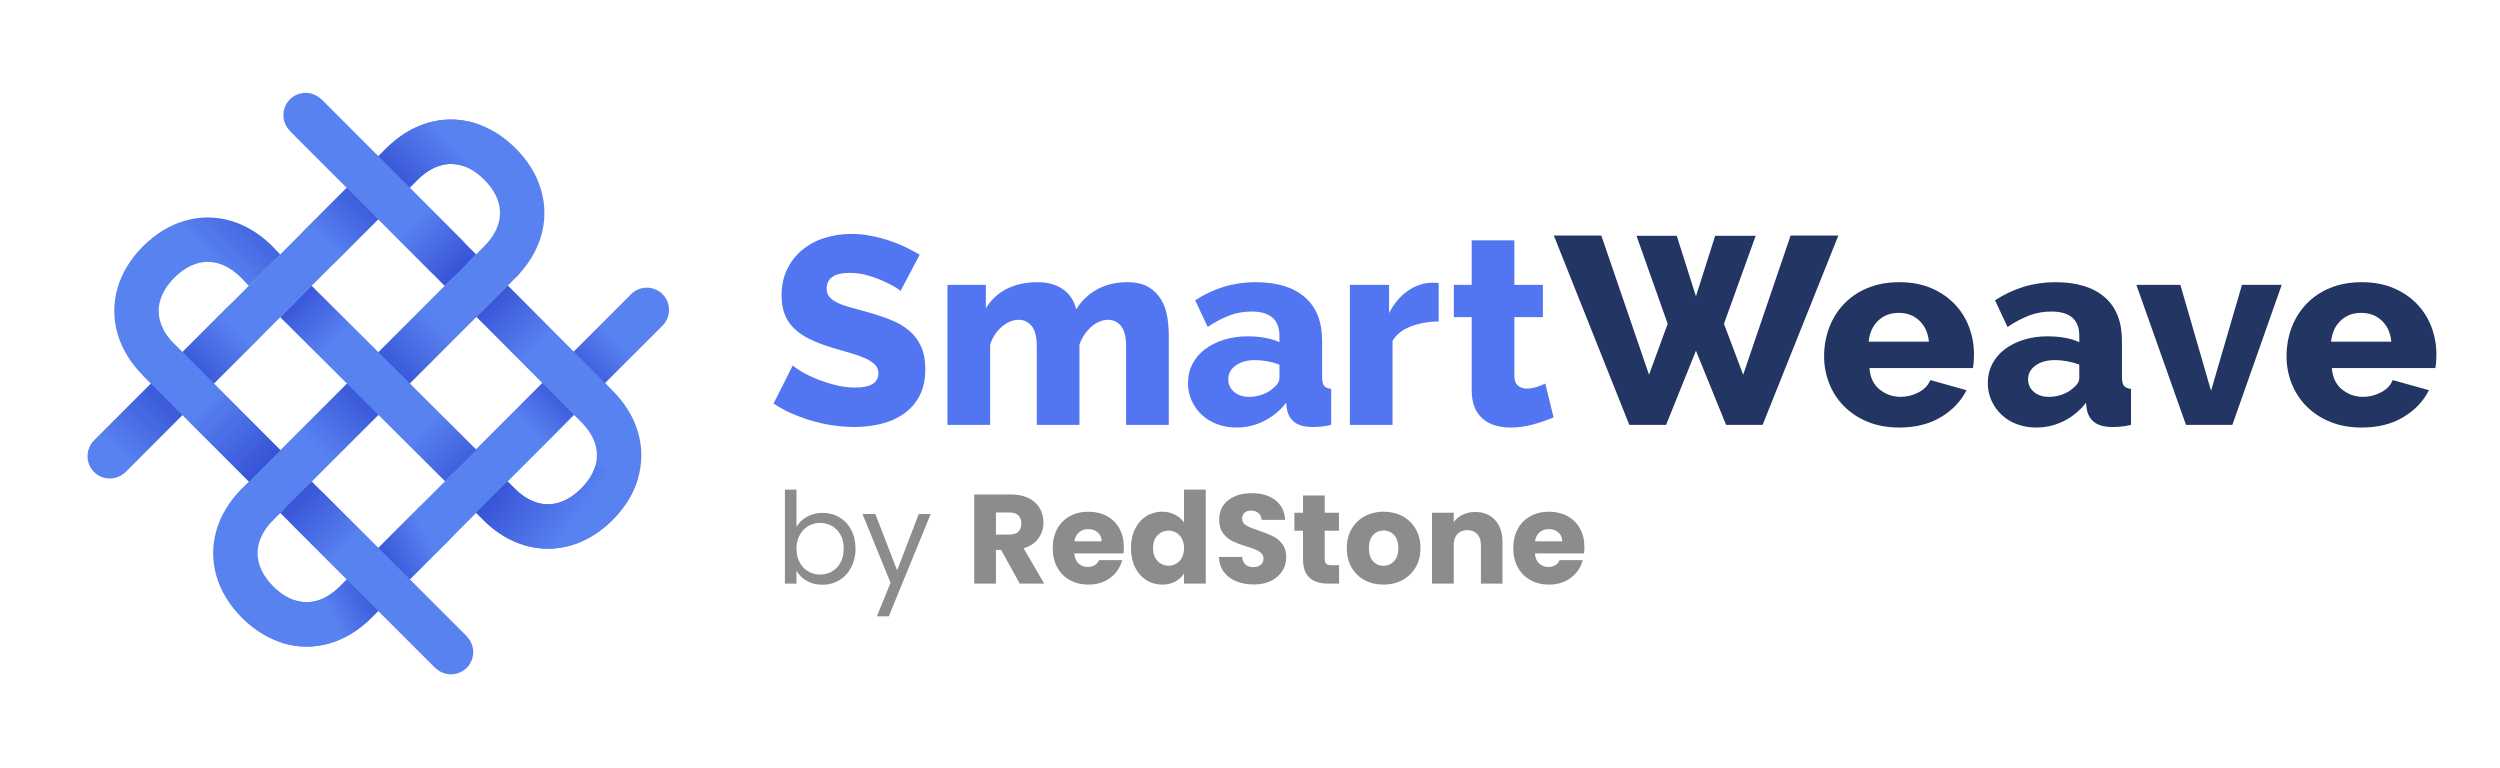
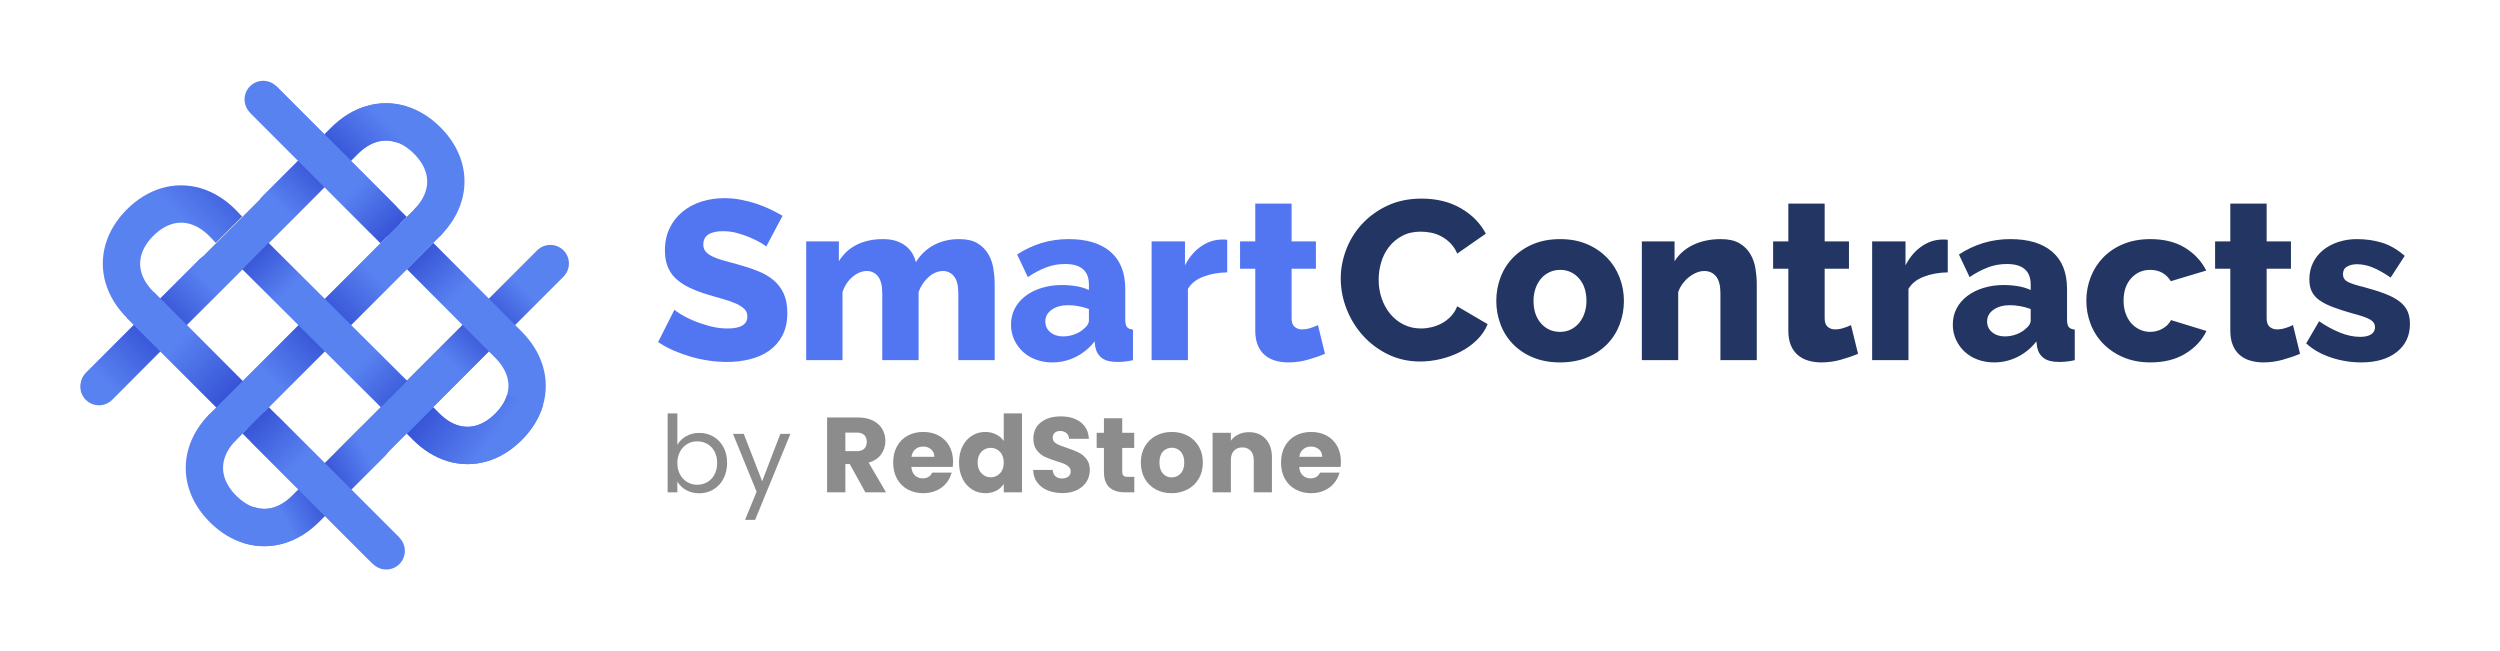
- <svg xmlns="http://www.w3.org/2000/svg" width="189" height="58">
+ <svg xmlns="http://www.w3.org/2000/svg" width="223" height="58">
  <defs>
    <linearGradient x1="100%" y1="50%" x2="50%" y2="50%" id="a">
      <stop stop-color="#314CD1" offset="0%" />
      <stop stop-color="#5982F1" offset="100%" />
    </linearGradient>
    <linearGradient x1="14.066%" y1="88.403%" x2="87.611%" y2="88.403%" id="b">
      <stop stop-color="#5982F1" offset="0%" />
      <stop stop-color="#314CD1" offset="44.388%" />
      <stop stop-color="#5982F1" offset="100%" />
    </linearGradient>
    <linearGradient x1="14.066%" y1="88.403%" x2="87.611%" y2="88.403%" id="c">
      <stop stop-color="#5982F1" offset="0%" />
      <stop stop-color="#314CD1" offset="51.589%" />
      <stop stop-color="#5982F1" offset="100%" />
    </linearGradient>
    <linearGradient x1="28.175%" y1="0%" x2="73.981%" y2="0%" id="d">
      <stop stop-color="#5982F1" offset="0%" />
      <stop stop-color="#314CD1" offset="48.56%" />
      <stop stop-color="#5982F1" offset="100%" />
    </linearGradient>
    <linearGradient x1="3.472%" y1="41.805%" x2="41.004%" y2="41.805%" id="e">
      <stop stop-color="#314CD1" offset="0%" />
      <stop stop-color="#5982F1" offset="100%" />
    </linearGradient>
    <linearGradient x1="16.721%" y1="21.465%" x2="75.624%" y2="27.893%" id="f">
      <stop stop-color="#5982F1" offset="0%" />
      <stop stop-color="#314CD1" offset="49.918%" />
      <stop stop-color="#5982F1" offset="100%" />
    </linearGradient>
    <linearGradient x1="-6.568%" y1="0%" x2="33.393%" y2="0%" id="g">
      <stop stop-color="#314CD1" offset="0%" />
      <stop stop-color="#5982F1" offset="100%" />
    </linearGradient>
    <linearGradient x1="105.72%" y1="0%" x2="68.891%" y2="0%" id="h">
      <stop stop-color="#314CD1" offset="0%" />
      <stop stop-color="#5982F1" offset="100%" />
    </linearGradient>
    <linearGradient x1="-6.568%" y1="0%" x2="100%" y2="0%" id="i">
      <stop stop-color="#314CD1" offset="0%" />
      <stop stop-color="#5982F1" offset="29.425%" />
      <stop stop-color="#5982F1" offset="78.349%" />
      <stop stop-color="#3F60DC" offset="100%" />
    </linearGradient>
    <linearGradient x1="24.337%" y1="-26.714%" x2="24.337%" y2="29.478%" id="j">
      <stop stop-color="#314CD1" offset="0%" />
      <stop stop-color="#5982F1" offset="100%" />
    </linearGradient>
    <linearGradient x1="109.552%" y1="0%" x2="41.955%" y2="0%" id="k">
      <stop stop-color="#314CD1" offset="0%" />
      <stop stop-color="#5982F1" offset="100%" />
    </linearGradient>
    <linearGradient x1="-6.568%" y1="0%" x2="27.193%" y2="0%" id="l">
      <stop stop-color="#314CD1" offset="0%" />
      <stop stop-color="#5982F1" offset="100%" />
    </linearGradient>
    <linearGradient x1="-12.565%" y1="100%" x2="81.867%" y2="78.473%" id="m">
      <stop stop-color="#314CD1" offset="0%" />
      <stop stop-color="#5982F1" offset="100%" />
    </linearGradient>
  </defs>
  <g fill="none" fill-rule="evenodd">
+     <path d="M68.346 21.995c-.04-.054-.182-.155-.425-.303a8.847 8.847 0 0 0-2.107-.888 4.786 4.786 0 0 0-1.296-.182c-1.189 0-1.783.397-1.783 1.19 0 .243.064.445.192.606.129.162.318.306.568.434.25.128.563.246.941.353.379.108.818.23 1.317.364.689.188 1.31.393 1.864.615a5.01 5.01 0 0 1 1.408.828c.385.33.682.73.891 1.2.21.471.314 1.036.314 1.696 0 .807-.152 1.49-.456 2.048a3.833 3.833 0 0 1-1.205 1.352c-.5.343-1.074.592-1.722.747a8.608 8.608 0 0 1-2.005.232 11.763 11.763 0 0 1-3.241-.474 12.907 12.907 0 0 1-1.53-.555 8.564 8.564 0 0 1-1.367-.747l1.458-2.886c.054.067.23.195.527.384.297.188.665.376 1.104.565.439.188.928.356 1.469.504.54.148 1.087.222 1.64.222 1.175 0 1.763-.356 1.763-1.07a.9.9 0 0 0-.264-.665 2.48 2.48 0 0 0-.729-.475 7.934 7.934 0 0 0-1.104-.393 136.48 136.48 0 0 1-1.387-.404 12.02 12.02 0 0 1-1.722-.656 4.55 4.55 0 0 1-1.206-.817 2.969 2.969 0 0 1-.709-1.07c-.155-.403-.233-.874-.233-1.412 0-.754.142-1.42.426-1.998a4.315 4.315 0 0 1 1.155-1.463 5.032 5.032 0 0 1 1.691-.899 6.745 6.745 0 0 1 2.036-.302c.5 0 .992.047 1.479.141.486.094.952.215 1.397.363.446.148.861.316 1.246.505.385.188.74.377 1.064.565l-1.459 2.745zM88.725 32.126h-3.242v-5.954c0-.7-.128-1.207-.384-1.524a1.22 1.22 0 0 0-.993-.474c-.216 0-.436.047-.658.141a2.235 2.235 0 0 0-.618.394 3.226 3.226 0 0 0-.891 1.342v6.075h-3.242v-5.954c0-.7-.128-1.207-.384-1.524a1.22 1.22 0 0 0-.993-.474c-.432 0-.854.172-1.266.515-.412.343-.713.797-.902 1.362v6.075h-3.24V21.53h2.916v1.776a3.85 3.85 0 0 1 1.59-1.473c.669-.336 1.449-.504 2.34-.504.446 0 .834.053 1.165.161.33.108.618.256.86.444.244.188.44.407.588.656.149.249.257.515.324.797a4.182 4.182 0 0 1 1.6-1.524c.662-.356 1.419-.534 2.27-.534.675 0 1.218.124 1.63.373.412.249.733.572.962.969.23.397.382.83.456 1.301.074.471.112.929.112 1.373v6.78zM93.87 32.327a4.182 4.182 0 0 1-1.469-.252 3.44 3.44 0 0 1-1.165-.706 3.388 3.388 0 0 1-.77-1.07 3.168 3.168 0 0 1-.283-1.342c0-.525.112-1.002.334-1.433.223-.43.537-.8.942-1.11.405-.31.885-.551 1.439-.726a6.1 6.1 0 0 1 1.843-.263c.446 0 .878.037 1.296.111a4.27 4.27 0 0 1 1.094.333v-.484c0-1.224-.709-1.836-2.127-1.836-.58 0-1.134.097-1.66.292a7.994 7.994 0 0 0-1.662.878l-.952-2.018a8.515 8.515 0 0 1 2.188-1.03 8.284 8.284 0 0 1 2.41-.342c1.607 0 2.85.376 3.728 1.13.877.753 1.316 1.856 1.316 3.31v2.724c0 .323.051.548.152.676.102.128.28.205.537.232v2.725a5.43 5.43 0 0 1-.77.13c-.23.02-.439.031-.628.031-.607 0-1.066-.118-1.377-.353-.31-.236-.507-.569-.588-1l-.06-.483a4.852 4.852 0 0 1-1.692 1.392 4.635 4.635 0 0 1-2.076.484zm.952-2.32c.351 0 .692-.061 1.023-.182.33-.121.604-.283.82-.484.311-.243.466-.498.466-.767v-1.01a5.265 5.265 0 0 0-.921-.252c-.331-.06-.639-.09-.922-.09-.594 0-1.084.134-1.469.403-.385.27-.577.619-.577 1.05 0 .39.148.71.446.958.297.25.675.374 1.134.374zM109.468 24.295c-.783.014-1.492.141-2.127.384-.635.242-1.094.605-1.378 1.09v6.357h-3.24V21.53h2.977v2.14c.365-.713.834-1.272 1.408-1.675.574-.404 1.185-.613 1.833-.626h.324c.068 0 .135.007.203.02v2.906zM118.189 31.56c-.446.189-.955.364-1.53.525a6.369 6.369 0 0 1-1.731.242 4.2 4.2 0 0 1-1.145-.151 2.557 2.557 0 0 1-.942-.484 2.263 2.263 0 0 1-.638-.878c-.155-.363-.233-.8-.233-1.312v-5.53h-1.357V21.53h1.357v-3.37h3.241v3.37h2.168v2.442h-2.168v4.42c0 .35.088.602.264.757a.974.974 0 0 0 .668.232c.243 0 .493-.04.75-.121.256-.08.479-.168.668-.263l.628 2.563z" fill="#5275F2" />
+     <path d="M119.593 24.84c0-.861.162-1.719.486-2.573a7.012 7.012 0 0 1 1.418-2.29 7.201 7.201 0 0 1 2.269-1.635c.891-.417 1.904-.626 3.038-.626 1.35 0 2.522.29 3.515.868.992.578 1.732 1.332 2.218 2.26l-2.552 1.776a2.953 2.953 0 0 0-.618-.938 3.356 3.356 0 0 0-1.732-.929c-.31-.06-.615-.09-.912-.09-.635 0-1.188.127-1.66.383a3.653 3.653 0 0 0-1.176.989c-.31.404-.54.861-.689 1.372a5.543 5.543 0 0 0-.222 1.554c0 .565.087 1.11.263 1.635.176.525.429.989.76 1.392.33.404.729.724 1.195.959.466.235.989.353 1.57.353.297 0 .604-.037.921-.11.318-.075.622-.19.912-.344.29-.155.557-.356.8-.605.243-.25.439-.555.588-.919l2.714 1.595a4.212 4.212 0 0 1-.962 1.412 5.935 5.935 0 0 1-1.469 1.05 7.88 7.88 0 0 1-1.762.646 7.852 7.852 0 0 1-1.823.222c-1.04 0-1.996-.212-2.867-.636a7.25 7.25 0 0 1-2.248-1.685 7.704 7.704 0 0 1-1.459-2.382 7.423 7.423 0 0 1-.516-2.704zm19.568 7.487c-.905 0-1.712-.148-2.42-.444a5.273 5.273 0 0 1-1.793-1.2 5.067 5.067 0 0 1-1.104-1.756 5.898 5.898 0 0 1-.375-2.089c0-.726.125-1.423.375-2.089a5.067 5.067 0 0 1 1.104-1.755 5.395 5.395 0 0 1 1.792-1.211c.71-.303 1.516-.454 2.421-.454.905 0 1.708.15 2.41.454a5.42 5.42 0 0 1 1.783 1.21c.486.505.858 1.09 1.114 1.756a5.76 5.76 0 0 1 .385 2.09c0 .726-.125 1.422-.375 2.088a5.067 5.067 0 0 1-1.104 1.756 5.273 5.273 0 0 1-1.792 1.2c-.71.296-1.516.444-2.421.444zm-2.37-5.489c0 .834.223 1.504.668 2.008.446.505 1.013.757 1.702.757.338 0 .648-.067.932-.202.283-.134.53-.323.74-.565a2.71 2.71 0 0 0 .495-.878c.122-.343.183-.716.183-1.12 0-.834-.223-1.503-.669-2.008a2.148 2.148 0 0 0-1.681-.757 2.213 2.213 0 0 0-1.691.767 2.71 2.71 0 0 0-.497.878 3.332 3.332 0 0 0-.182 1.12zm19.913 5.288h-3.242v-5.954c0-.7-.131-1.207-.395-1.524-.263-.316-.61-.474-1.043-.474-.23 0-.459.047-.689.141a3.027 3.027 0 0 0-1.246.989 2.83 2.83 0 0 0-.394.747v6.075h-3.242V21.53h2.917v1.776c.392-.632.946-1.12 1.662-1.463.715-.343 1.54-.514 2.47-.514.69 0 1.243.124 1.662.373.419.249.743.572.972.969.23.397.382.83.456 1.301.074.471.112.929.112 1.373v6.78zm9.034-.566c-.446.189-.955.364-1.53.525a6.369 6.369 0 0 1-1.731.242 4.2 4.2 0 0 1-1.145-.151 2.557 2.557 0 0 1-.942-.484 2.263 2.263 0 0 1-.638-.878c-.155-.363-.233-.8-.233-1.312v-5.53h-1.357V21.53h1.357v-3.37h3.241v3.37h2.168v2.442h-2.168v4.42c0 .35.088.602.264.757a.974.974 0 0 0 .668.232c.243 0 .493-.04.75-.121.256-.08.48-.168.668-.263l.628 2.563zm8.002-7.265c-.784.014-1.493.141-2.127.384-.635.242-1.094.605-1.378 1.09v6.357h-3.24V21.53h2.977v2.14c.364-.713.834-1.272 1.408-1.675.574-.404 1.185-.613 1.833-.626h.324c.068 0 .135.007.203.02v2.906zm4.137 8.032a4.182 4.182 0 0 1-1.469-.252 3.44 3.44 0 0 1-1.165-.706 3.388 3.388 0 0 1-.77-1.07 3.168 3.168 0 0 1-.283-1.342c0-.525.111-1.002.334-1.433.223-.43.537-.8.942-1.11.405-.31.885-.551 1.439-.726a6.1 6.1 0 0 1 1.843-.263c.446 0 .878.037 1.296.111a4.27 4.27 0 0 1 1.094.333v-.484c0-1.224-.709-1.836-2.127-1.836-.58 0-1.134.097-1.66.292a7.994 7.994 0 0 0-1.662.878l-.952-2.018a8.515 8.515 0 0 1 2.188-1.03 8.284 8.284 0 0 1 2.41-.342c1.607 0 2.85.376 3.728 1.13.877.753 1.316 1.856 1.316 3.31v2.724c0 .323.051.548.152.676.102.128.28.205.537.232v2.725a5.43 5.43 0 0 1-.77.13c-.23.02-.439.031-.628.031-.607 0-1.067-.118-1.377-.353-.31-.236-.507-.569-.588-1l-.06-.483a4.852 4.852 0 0 1-1.692 1.392 4.635 4.635 0 0 1-2.076.484zm.952-2.32c.351 0 .692-.061 1.023-.182.33-.121.604-.283.82-.484.31-.243.466-.498.466-.767v-1.01a5.265 5.265 0 0 0-.921-.252c-.331-.06-.639-.09-.922-.09-.594 0-1.084.134-1.469.403-.385.27-.577.619-.577 1.05 0 .39.148.71.446.958.297.25.675.374 1.134.374zm7.272-3.19c0-.726.128-1.422.385-2.088a5.194 5.194 0 0 1 1.114-1.756 5.273 5.273 0 0 1 1.793-1.2c.709-.296 1.516-.444 2.42-.444 1.23 0 2.263.259 3.1.777.837.518 1.465 1.194 1.884 2.028l-3.16.948c-.419-.672-1.033-1.009-1.844-1.009-.675 0-1.239.25-1.691.747-.452.498-.679 1.164-.679 1.998 0 .417.061.797.183 1.14.121.343.29.636.506.878.216.242.47.43.76.565.29.135.597.202.921.202.406 0 .777-.098 1.115-.293a1.88 1.88 0 0 0 .75-.757l3.16.97c-.392.82-1.017 1.493-1.875 2.017-.857.525-1.9.787-3.13.787-.89 0-1.69-.151-2.4-.454a5.51 5.51 0 0 1-1.803-1.21 5.118 5.118 0 0 1-1.124-1.756 5.76 5.76 0 0 1-.385-2.09zm19.062 4.743c-.446.189-.955.364-1.53.525a6.369 6.369 0 0 1-1.731.242 4.2 4.2 0 0 1-1.145-.151 2.557 2.557 0 0 1-.942-.484 2.263 2.263 0 0 1-.638-.878c-.155-.363-.233-.8-.233-1.312v-5.53h-1.357V21.53h1.357v-3.37h3.241v3.37h2.168v2.442h-2.168v4.42c0 .35.088.602.264.757a.974.974 0 0 0 .668.232c.243 0 .493-.04.75-.121.256-.08.479-.168.668-.263l.628 2.563zm5.45.767a8.493 8.493 0 0 1-2.675-.434c-.878-.289-1.62-.71-2.228-1.26l1.155-1.979a9.62 9.62 0 0 0 1.894 1.03c.614.242 1.205.363 1.772.363.419 0 .743-.074.972-.222a.721.721 0 0 0 .345-.646c0-.282-.145-.508-.436-.676-.29-.168-.8-.346-1.53-.535a21.593 21.593 0 0 1-1.812-.585c-.493-.188-.895-.397-1.205-.626a2.033 2.033 0 0 1-.669-.787c-.135-.296-.202-.646-.202-1.05 0-.537.108-1.028.324-1.472a3.32 3.32 0 0 1 .891-1.13c.378-.31.827-.552 1.347-.727a5.274 5.274 0 0 1 1.692-.262c.796 0 1.542.107 2.238.322.695.216 1.367.606 2.016 1.171l-1.256 1.937c-.608-.417-1.148-.72-1.621-.908a3.71 3.71 0 0 0-1.377-.282c-.352 0-.649.07-.892.212-.243.14-.364.366-.364.676 0 .296.131.518.395.666.263.148.752.31 1.468.484.757.202 1.395.404 1.915.605.52.202.941.428 1.266.677.324.248.56.534.709.857.148.323.222.707.222 1.15 0 1.05-.391 1.884-1.174 2.503-.784.619-1.844.928-3.18.928z" fill="#233562" />
    <g fill-rule="nonzero">
-       <path d="M27.106 6.776a1.68 1.68 0 1 1 0-3.36h6.459a1.68 1.68 0 1 1 0 3.36h-6.46z" fill="url(#a)" transform="rotate(135 34.206 18.776)" />
-       <path d="M20.666 39.306 38.982 20.99l-2.376-2.376L18.29 36.93l2.376 2.376zm0 0c-.545.545-.901 1.124-1.072 1.704a2.819 2.819 0 0 0 0 1.619c.17.58.527 1.159 1.072 1.704.546.545 1.124.901 1.704 1.072.538.158 1.081.158 1.619 0 .58-.17 1.159-.527 1.704-1.072l15.578-15.578a1.68 1.68 0 1 1 2.376 2.376L28.069 46.709c-.93.93-1.993 1.585-3.132 1.92a6.178 6.178 0 0 1-3.515 0c-1.138-.335-2.201-.99-3.132-1.92-.93-.93-1.584-1.994-1.92-3.132a6.178 6.178 0 0 1 0-3.515c.336-1.138.99-2.201 1.92-3.132l18.316-18.316c.546-.545.902-1.124 1.073-1.704a2.819 2.819 0 0 0 0-1.619c-.171-.58-.527-1.158-1.073-1.704-.545-.545-1.123-.901-1.704-1.072a2.819 2.819 0 0 0-1.618 0c-.58.17-1.159.527-1.704 1.072L9.486 35.681a1.68 1.68 0 1 1-2.376-2.376l22.094-22.094c.93-.93 1.993-1.585 3.131-1.92a6.178 6.178 0 0 1 3.516 0c1.138.335 2.2.99 3.131 1.92.931.93 1.585 1.994 1.92 3.132a6.178 6.178 0 0 1 0 3.515c-.335 1.139-.989 2.201-1.92 3.132L20.666 39.306z" fill="#5982F1" />
-       <path d="M2.287 32.854a1.68 1.68 0 1 1 0-3.36h14.318a1.68 1.68 0 1 1 0 3.36H2.287z" fill="url(#b)" transform="rotate(135 11.797 31.098)" />
-       <path d="M2.563 8.787a1.68 1.68 0 1 1 2.95-1.609c.268.492.652.876 1.144 1.144.531.29 1.192.447 1.964.447h8.705a1.68 1.68 0 1 1 0 3.36H8.62c-1.317 0-2.53-.289-3.572-.857a6.178 6.178 0 0 1-2.486-2.485z" fill="url(#c)" transform="rotate(135 19.102 15.933)" />
-       <path d="M32.874 18.361a1.68 1.68 0 1 1 0 3.36H6.971a1.68 1.68 0 1 1 0-3.36h25.903z" fill="url(#d)" transform="rotate(135 22.466 26.294)" />
-       <path d="M25.59 17.395a1.68 1.68 0 0 1 0-3.36h9.484a1.68 1.68 0 1 1 0 3.36h-9.483z" fill="url(#e)" transform="rotate(135 31.094 26.284)" />
-       <path d="M22.655 31.586a1.68 1.68 0 1 1 0-3.36h8.419c1.316 0 2.53.289 3.572.857a6.178 6.178 0 0 1 2.486 2.485 1.68 1.68 0 0 1-2.95 1.609 2.819 2.819 0 0 0-1.145-1.144c-.531-.29-1.192-.447-1.963-.447h-8.42z" fill="url(#f)" transform="rotate(135 25.744 36.846)" />
-       <path d="M22.118 39.7a1.68 1.68 0 1 1 2.376-2.376l10.789 10.788a1.68 1.68 0 1 1-2.376 2.376L22.118 39.7z" fill="#5982F1" />
-       <path d="M21.587 32.314v-3.36l16.573-.005v3.36c-3.628 0-6.803 0-10.4.002l-3.59.002h-2.583zm0-3.36 2.581-.001 3.591-.002 10.401-.002v3.36l-16.573.005v-3.36z" fill="url(#g)" transform="rotate(45 13.59 35.058)" />
-       <path d="M21.917 9.888a1.68 1.68 0 1 1 2.376-2.376l10.675 10.675a1.68 1.68 0 0 1-2.375 2.376L21.917 9.888z" fill="#5982F1" />
-       <path d="M1.68 11.37V8.01c3.638 0 6.811.003 10.398.007l3.581.004c1.166.001 1.95.007 2.587.007v3.36c-.64 0-1.424-.006-2.59-.007l-3.581-.004c-3.587-.004-6.758-.006-10.395-.006z" fill="url(#h)" transform="rotate(45 13.59 35.058)" />
-       <path fill="url(#i)" d="m11.128 21.854-.008-3.36 17.584-.042.008 3.36z" transform="rotate(45 13.59 35.058)" />
-       <path d="M7.776 18.5v3.36a6.448 6.448 0 0 1-.405-.012 10.385 10.385 0 0 0-.456-.008c-.772 0-1.433.157-1.964.447a2.819 2.819 0 0 0-1.144 1.144c-.29.531-.447 1.192-.447 1.964 0 .77.157 1.432.447 1.963.268.492.652.876 1.144 1.144.531.29 1.192.447 1.964.447H18.57v3.36H6.915c-1.317 0-2.53-.289-3.572-.857a6.178 6.178 0 0 1-2.486-2.486C.289 27.925 0 26.711 0 25.395c0-1.317.289-2.53.857-3.572a6.178 6.178 0 0 1 2.486-2.486c1.041-.568 2.255-.857 3.572-.857a13.706 13.706 0 0 1 .743.017l.118.003z" fill="url(#j)" transform="rotate(45 13.59 35.058)" />
-       <path d="M6.915 32.31v-3.36a6166.86 6166.86 0 0 1 9.208.005l2.136.002v3.36a2354.262 2354.262 0 0 1-4.7-.004c-2.515-.003-4.428-.004-6.644-.004z" fill="url(#k)" transform="rotate(45 13.59 35.058)" />
-       <path d="M21.594 11.35V7.99a833.881 833.881 0 0 1 3.332.007l.649.001.678.002c2.495.007 4.386.01 6.565.01 1.316 0 2.53.29 3.571.858a6.178 6.178 0 0 1 2.486 2.486c.568 1.041.857 2.255.857 3.571 0 1.317-.289 2.53-.857 3.572a6.178 6.178 0 0 1-2.486 2.486c-1.041.568-2.255.857-3.571.857h-1.08v-3.36h1.08c.77 0 1.432-.157 1.963-.447a2.819 2.819 0 0 0 1.144-1.144c.29-.531.447-1.192.447-1.964 0-.77-.157-1.432-.447-1.963a2.819 2.819 0 0 0-1.144-1.144c-.531-.29-1.192-.447-1.963-.447a2184.389 2184.389 0 0 1-7.253-.013l-.65-.001a3319.696 3319.696 0 0 0-3.321-.007z" fill="url(#l)" transform="rotate(45 13.59 35.058)" />
-       <path d="m35.925 12.962 2.95-1.608c.568 1.041.857 2.255.857 3.571 0 1.317-.289 2.53-.857 3.572a6.178 6.178 0 0 1-2.486 2.486c-1.041.568-2.255.857-3.571.857-.202 0-.339 0-.486-.002l-.125-.001h-.158v-3.36h.186l.127.001.456.002c.77 0 1.432-.157 1.963-.447a2.819 2.819 0 0 0 1.144-1.144c.29-.531.447-1.192.447-1.964 0-.77-.157-1.432-.447-1.963z" fill="url(#m)" transform="rotate(45 13.59 35.058)" />
+       <path d="M26.916 6.703a1.665 1.665 0 0 1-1.669-1.662c0-.918.747-1.662 1.669-1.662h6.413c.922 0 1.669.744 1.669 1.662 0 .918-.747 1.662-1.669 1.662h-6.413z" fill="url(#a)" transform="rotate(135 34.174 18.867)" />
+       <path d="M21.082 39.234 39.27 21.046l-2.35-2.35-18.188 18.187 2.35 2.35zm0 0c-.541.541-.895 1.115-1.066 1.69a2.794 2.794 0 0 0-.003 1.605c.168.575.52 1.147 1.06 1.687s1.112.891 1.687 1.06c.533.155 1.07.154 1.604-.003.576-.17 1.15-.525 1.691-1.066l15.469-15.469a1.665 1.665 0 0 1 2.355-.004 1.665 1.665 0 0 1-.005 2.354L28.406 46.557c-.925.924-1.979 1.574-3.108 1.909a6.123 6.123 0 0 1-3.484.006c-1.128-.33-2.18-.976-3.1-1.897-.921-.92-1.567-1.973-1.897-3.1a6.123 6.123 0 0 1 .006-3.484c.334-1.13.985-2.184 1.909-3.108L36.92 18.695c.541-.541.895-1.115 1.065-1.69a2.794 2.794 0 0 0 .003-1.605c-.168-.575-.52-1.147-1.06-1.687-.539-.54-1.111-.891-1.686-1.06a2.794 2.794 0 0 0-1.604.004c-.576.17-1.15.524-1.691 1.065l-21.94 21.94a1.665 1.665 0 0 1-2.354.004 1.665 1.665 0 0 1 .004-2.355l21.94-21.939c.923-.924 1.978-1.574 3.107-1.908a6.123 6.123 0 0 1 3.484-.007c1.127.33 2.18.976 3.1 1.897.92.92 1.567 1.973 1.897 3.1a6.123 6.123 0 0 1-.007 3.484c-.334 1.13-.984 2.184-1.908 3.108L21.082 39.234z" fill="#5982F1" />
+       <path d="M2.271 32.502A1.665 1.665 0 0 1 .603 30.84c0-.918.747-1.662 1.668-1.662h14.217c.922 0 1.669.744 1.669 1.662 0 .918-.747 1.662-1.669 1.662H2.271z" fill="url(#b)" transform="rotate(135 11.95 31.034)" />
+       <path d="M2.545 8.692a1.659 1.659 0 0 1 .666-2.254 1.671 1.671 0 0 1 2.263.663c.267.487.648.867 1.137 1.132.527.287 1.183.442 1.95.442h8.643c.922 0 1.668.744 1.668 1.662 0 .918-.746 1.662-1.668 1.662H8.56c-1.307 0-2.512-.286-3.547-.847a6.123 6.123 0 0 1-2.468-2.46z" fill="url(#c)" transform="rotate(135 19.18 16.033)" />
+       <path d="M32.644 18.164c.921 0 1.668.744 1.668 1.662 0 .918-.747 1.662-1.668 1.662H6.922a1.665 1.665 0 0 1-1.668-1.662c0-.918.747-1.662 1.668-1.662h25.722z" fill="url(#d)" transform="rotate(135 22.532 26.294)" />
+       <path d="M25.411 17.208a1.665 1.665 0 0 1-1.668-1.662c0-.917.747-1.662 1.668-1.662h9.417c.922 0 1.669.745 1.669 1.662 0 .918-.747 1.662-1.669 1.662h-9.417z" fill="url(#e)" transform="rotate(135 31.095 26.295)" />
+       <path d="M22.496 31.247a1.665 1.665 0 0 1-1.668-1.662c0-.918.746-1.662 1.668-1.662h8.36c1.307 0 2.512.286 3.547.848a6.123 6.123 0 0 1 2.468 2.459 1.659 1.659 0 0 1-.666 2.255 1.671 1.671 0 0 1-2.263-.664 2.794 2.794 0 0 0-1.136-1.132c-.528-.286-1.184-.442-1.95-.442h-8.36z" fill="url(#f)" transform="rotate(135 25.8 36.743)" />
+       <path d="M22.56 39.597a1.665 1.665 0 0 1-.004-2.355 1.665 1.665 0 0 1 2.355.005L35.624 47.96c.651.651.653 1.705.004 2.354a1.665 1.665 0 0 1-2.355-.004L22.561 39.597z" fill="#5982F1" />
+       <path d="M21.435 31.967v-3.324l16.457-.004v3.324c-3.603 0-6.755 0-10.326.002L24 31.966l-2.565.001zm0-3.324H24l3.566-.002 10.328-.002v3.324l-16.457.004v-3.324z" fill="url(#g)" transform="rotate(45 13.436 35.56)" />
+       <path d="M22.306 10.049a1.665 1.665 0 0 1-.005-2.355 1.665 1.665 0 0 1 2.355.004l10.6 10.6c.652.652.654 1.707.005 2.356a1.665 1.665 0 0 1-2.355-.005l-10.6-10.6z" fill="#5982F1" />
+       <path d="M1.668 11.249V7.925c3.613 0 6.764.002 10.326.006l3.555.004c1.158.001 1.936.007 2.569.007v3.324c-.635 0-1.414-.006-2.572-.007l-3.556-.004c-3.561-.004-6.71-.006-10.322-.006z" fill="url(#h)" transform="rotate(45 13.436 35.56)" />
+       <path fill="url(#i)" d="m11.05 21.62-.008-3.324 17.461-.042.008 3.324z" transform="rotate(45 13.436 35.56)" />
+       <path d="M7.722 18.301v3.324a6.427 6.427 0 0 1-.403-.01 10.35 10.35 0 0 0-.453-.01c-.766 0-1.422.156-1.95.443-.488.265-.87.645-1.136 1.132-.287.526-.444 1.18-.444 1.942 0 .763.157 1.417.444 1.942.267.487.648.867 1.137 1.133.527.286 1.183.442 1.95.442H18.44v3.324H6.866c-1.307 0-2.512-.286-3.547-.848a6.123 6.123 0 0 1-2.468-2.46C.287 27.626 0 26.426 0 25.123c0-1.302.287-2.503.85-3.533a6.123 6.123 0 0 1 2.47-2.46c1.034-.561 2.24-.847 3.546-.847a13.66 13.66 0 0 1 .739.017c.044.002.078.002.117.002z" fill="url(#j)" transform="rotate(45 13.436 35.56)" />
+       <path d="M6.866 31.963v-3.324a6146.627 6146.627 0 0 1 9.144.006l2.12.001v3.324a2346.479 2346.479 0 0 1-4.667-.004c-2.496-.002-4.396-.003-6.597-.003z" fill="url(#k)" transform="rotate(45 13.436 35.56)" />
+       <path d="M21.443 11.228V7.904a831.148 831.148 0 0 1 3.308.007l.645.002.673.002c2.477.007 4.356.01 6.518.01 1.307 0 2.513.286 3.547.848a6.123 6.123 0 0 1 2.469 2.459c.564 1.03.85 2.231.85 3.533s-.286 2.503-.85 3.534a6.123 6.123 0 0 1-2.469 2.46c-1.034.561-2.24.847-3.547.847h-1.071v-3.324h1.071c.766 0 1.423-.156 1.95-.442.489-.266.87-.646 1.136-1.132.288-.526.444-1.18.444-1.943 0-.763-.156-1.416-.444-1.942a2.794 2.794 0 0 0-1.136-1.132c-.527-.286-1.184-.442-1.95-.442a2177.21 2177.21 0 0 1-7.201-.012l-.645-.002a3306.337 3306.337 0 0 0-3.298-.007z" fill="url(#l)" transform="rotate(45 13.436 35.56)" />
+       <path d="m35.673 12.823 2.93-1.591c.564 1.03.85 2.231.85 3.533s-.286 2.503-.85 3.534a6.123 6.123 0 0 1-2.469 2.46c-1.034.561-2.24.847-3.547.847-.2 0-.335 0-.482-.002l-.124-.001-.157-.001v-3.324h.185l.126.002.452.002c.766 0 1.423-.156 1.95-.442.489-.266.87-.646 1.136-1.132.288-.526.444-1.18.444-1.943 0-.763-.156-1.416-.444-1.942z" fill="url(#m)" transform="rotate(45 13.436 35.56)" />
    </g>
-     <path d="M123.719 17.827h3.044l1.451 4.576 1.452-4.576h3.064l-2.399 6.652 1.452 3.85 3.588-10.523h3.609l-5.726 14.314h-2.762l-2.278-5.604-2.258 5.604h-2.782l-5.705-14.314h3.589l3.608 10.524 1.411-3.85-2.358-6.653zm19.869 14.495c-.887 0-1.684-.145-2.39-.434a5.311 5.311 0 0 1-1.793-1.18 5.054 5.054 0 0 1-1.12-1.723 5.56 5.56 0 0 1-.382-2.046c0-.766.127-1.489.383-2.167a5.255 5.255 0 0 1 1.109-1.784 5.175 5.175 0 0 1 1.784-1.21c.705-.296 1.508-.444 2.409-.444.9 0 1.7.148 2.399.444a5.27 5.27 0 0 1 1.774 1.2c.484.503.85 1.085 1.099 1.743a5.83 5.83 0 0 1 .373 2.077c0 .188-.007.373-.02.554-.014.182-.034.34-.061.474h-7.822c.054.712.312 1.253.776 1.623.464.37.991.554 1.583.554a2.9 2.9 0 0 0 1.36-.343c.437-.228.73-.537.877-.927l2.742.766c-.416.833-1.062 1.512-1.935 2.036-.874.525-1.922.787-3.145.787zm2.238-6.492c-.068-.672-.31-1.203-.726-1.593-.417-.39-.934-.584-1.552-.584-.632 0-1.153.198-1.563.595-.41.396-.648.924-.716 1.582h4.557zm8.122 6.492a4.148 4.148 0 0 1-1.461-.252 3.42 3.42 0 0 1-1.16-.706 3.384 3.384 0 0 1-.766-1.068 3.175 3.175 0 0 1-.282-1.341c0-.524.11-1.001.333-1.431.221-.43.534-.8.937-1.11.403-.308.88-.55 1.431-.725a6.05 6.05 0 0 1 1.835-.262c.444 0 .874.037 1.29.11.417.075.78.186 1.089.333v-.483c0-1.223-.706-1.835-2.117-1.835-.578 0-1.129.097-1.653.292a7.946 7.946 0 0 0-1.653.877l-.948-2.016a8.46 8.46 0 0 1 2.178-1.028 8.216 8.216 0 0 1 2.399-.343c1.599 0 2.836.377 3.71 1.13.873.752 1.31 1.854 1.31 3.306v2.721c0 .323.05.548.15.676.102.127.28.205.535.231v2.722c-.282.067-.538.11-.766.131a7.16 7.16 0 0 1-.625.03c-.605 0-1.062-.117-1.371-.353-.31-.235-.504-.567-.585-.997l-.06-.484a4.833 4.833 0 0 1-1.683 1.39 4.599 4.599 0 0 1-2.067.485zm.948-2.319c.35 0 .688-.06 1.018-.181.329-.121.601-.282.816-.484.31-.242.464-.497.464-.766v-1.008a5.224 5.224 0 0 0-.917-.252c-.33-.06-.635-.09-.918-.09-.591 0-1.078.134-1.461.402-.383.27-.575.619-.575 1.049 0 .39.148.709.444.957.295.249.672.373 1.129.373zm10.364 2.117-3.75-10.584h3.326l2.319 8.004 2.338-8.004h3.004l-3.73 10.584h-3.507zm13.287.202c-.887 0-1.683-.145-2.389-.434a5.311 5.311 0 0 1-1.794-1.18 5.054 5.054 0 0 1-1.119-1.723 5.56 5.56 0 0 1-.383-2.046c0-.766.128-1.489.383-2.167a5.255 5.255 0 0 1 1.109-1.784 5.175 5.175 0 0 1 1.784-1.21c.706-.296 1.509-.444 2.41-.444.9 0 1.7.148 2.398.444a5.27 5.27 0 0 1 1.774 1.2c.484.503.85 1.085 1.099 1.743a5.83 5.83 0 0 1 .373 2.077c0 .188-.007.373-.02.554-.014.182-.034.34-.06.474h-7.823c.054.712.313 1.253.776 1.623.464.37.992.554 1.583.554a2.9 2.9 0 0 0 1.36-.343c.438-.228.73-.537.878-.927l2.742.766c-.417.833-1.062 1.512-1.936 2.036-.873.525-1.922.787-3.145.787zm2.238-6.492c-.067-.672-.31-1.203-.726-1.593-.416-.39-.934-.584-1.552-.584-.632 0-1.153.198-1.563.595-.41.396-.648.924-.715 1.582h4.556z" fill="#233562" />
-     <path d="M68.079 22c-.04-.054-.181-.155-.423-.303a8.783 8.783 0 0 0-2.097-.887 4.746 4.746 0 0 0-1.29-.181c-1.183 0-1.774.396-1.774 1.19 0 .241.064.443.191.604.128.161.316.306.565.433.248.128.56.246.937.353.376.108.813.229 1.31.363.686.188 1.304.393 1.855.615a4.981 4.981 0 0 1 1.401.827c.383.329.68.729.887 1.2.209.47.313 1.034.313 1.693 0 .806-.151 1.488-.454 2.046a3.824 3.824 0 0 1-1.2 1.35 5.07 5.07 0 0 1-1.713.746 8.536 8.536 0 0 1-1.996.232 11.669 11.669 0 0 1-3.226-.474 12.814 12.814 0 0 1-1.521-.554 8.514 8.514 0 0 1-1.361-.746l1.451-2.883c.054.068.229.195.525.383.295.189.661.377 1.098.565.437.188.924.356 1.462.504a6.132 6.132 0 0 0 1.633.222c1.17 0 1.754-.357 1.754-1.069a.901.901 0 0 0-.262-.665 2.467 2.467 0 0 0-.726-.474 7.876 7.876 0 0 0-1.099-.393c-.423-.121-.883-.255-1.38-.403-.66-.202-1.23-.42-1.714-.655a4.527 4.527 0 0 1-1.2-.817 2.966 2.966 0 0 1-.705-1.068c-.155-.404-.232-.874-.232-1.412 0-.752.14-1.418.423-1.995a4.308 4.308 0 0 1 1.15-1.462 5.001 5.001 0 0 1 1.683-.897 6.69 6.69 0 0 1 2.026-.303c.497 0 .987.047 1.471.142.484.094.948.215 1.391.362.444.148.857.316 1.24.504.383.189.736.377 1.059.565L68.079 22zM88.36 32.12h-3.226v-5.947c0-.7-.127-1.206-.383-1.522a1.213 1.213 0 0 0-.987-.474 1.67 1.67 0 0 0-.656.141 2.224 2.224 0 0 0-.615.393 3.228 3.228 0 0 0-.887 1.34v6.069h-3.225v-5.947c0-.7-.128-1.206-.383-1.522a1.213 1.213 0 0 0-.988-.474c-.43 0-.85.171-1.26.514-.41.343-.709.796-.897 1.36v6.069h-3.226V21.536h2.903v1.774a3.838 3.838 0 0 1 1.583-1.472c.665-.336 1.441-.504 2.328-.504.444 0 .83.054 1.16.162.329.107.614.255.856.443s.437.407.585.655c.148.249.255.514.322.797a4.169 4.169 0 0 1 1.593-1.522c.659-.357 1.411-.535 2.258-.535.672 0 1.213.125 1.623.373.41.249.729.572.958.968.228.397.38.83.453 1.3.074.47.111.928.111 1.371v6.774zM93.48 32.322a4.148 4.148 0 0 1-1.461-.252 3.42 3.42 0 0 1-1.16-.706 3.384 3.384 0 0 1-.765-1.068 3.175 3.175 0 0 1-.282-1.341c0-.524.11-1.001.332-1.431.222-.43.534-.8.938-1.11.403-.308.88-.55 1.431-.725a6.05 6.05 0 0 1 1.835-.262c.443 0 .873.037 1.29.11.416.075.78.186 1.088.333v-.483c0-1.223-.705-1.835-2.116-1.835-.578 0-1.13.097-1.654.292a7.946 7.946 0 0 0-1.653.877l-.947-2.016a8.46 8.46 0 0 1 2.177-1.028 8.216 8.216 0 0 1 2.4-.343c1.599 0 2.835.377 3.709 1.13.873.752 1.31 1.854 1.31 3.306v2.721c0 .323.05.548.151.676.101.127.28.205.534.231v2.722c-.282.067-.537.11-.766.131a7.16 7.16 0 0 1-.625.03c-.604 0-1.061-.117-1.37-.353-.31-.235-.504-.567-.585-.997l-.06-.484a4.833 4.833 0 0 1-1.684 1.39 4.599 4.599 0 0 1-2.066.485zm.948-2.319c.35 0 .689-.06 1.018-.181.33-.121.602-.282.817-.484.309-.242.463-.497.463-.766v-1.008a5.224 5.224 0 0 0-.917-.252c-.33-.06-.635-.09-.917-.09-.592 0-1.079.134-1.462.402-.383.27-.574.619-.574 1.049 0 .39.148.709.443.957.296.249.672.373 1.13.373zM108.764 24.298c-.78.013-1.485.141-2.117.383-.632.242-1.089.605-1.37 1.089v6.35h-3.226V21.536h2.963v2.137c.363-.712.83-1.27 1.401-1.673.571-.404 1.18-.612 1.825-.625h.322c.067 0 .135.006.202.02v2.903zM117.449 31.556c-.444.188-.95.362-1.522.524a6.316 6.316 0 0 1-1.724.242c-.403 0-.783-.05-1.139-.152a2.541 2.541 0 0 1-.937-.483 2.26 2.26 0 0 1-.635-.877c-.155-.363-.232-.8-.232-1.31v-5.525h-1.35v-2.439h1.35v-3.367h3.225v3.367h2.158v2.44h-2.158v4.414c0 .35.088.602.263.756a.967.967 0 0 0 .665.232c.242 0 .49-.04.746-.12a4.58 4.58 0 0 0 .665-.263l.625 2.56z" fill="#5275F2" />
-     <path d="M61 39.07c.346-.198.74-.297 1.18-.297.474 0 .9.112 1.278.336.377.224.675.539.892.945.218.407.327.879.327 1.416a3.02 3.02 0 0 1-.327 1.421c-.217.416-.516.74-.897.97a2.41 2.41 0 0 1-1.272.345c-.455 0-.853-.099-1.195-.297a2.024 2.024 0 0 1-.773-.759v.97h-.874v-7.104h.874v2.822c.179-.313.441-.57.787-.768zm2.544 1.364a1.662 1.662 0 0 0-.648-.672 1.794 1.794 0 0 0-.898-.23 1.72 1.72 0 0 0-1.54.917 2.112 2.112 0 0 0-.245 1.031c0 .397.081.744.245 1.042a1.72 1.72 0 0 0 1.54.916c.327 0 .626-.078.898-.235.272-.157.488-.384.648-.681.16-.298.24-.648.24-1.052 0-.396-.08-.742-.24-1.036zm6.816-1.575-3.168 7.738h-.902l1.036-2.535-2.121-5.203h.97l1.65 4.263 1.633-4.263h.902zm6.73 5.261-1.402-2.544h-.394v2.544h-1.641v-6.74h2.755c.531 0 .984.094 1.358.28.375.185.655.44.84.762.186.324.279.684.279 1.08 0 .448-.127.848-.38 1.2-.252.352-.625.602-1.118.75l1.555 2.668H77.09zm-1.796-3.706h1.018c.3 0 .526-.073.677-.22.15-.148.225-.356.225-.624 0-.256-.075-.458-.225-.605-.15-.147-.376-.221-.677-.221h-1.018v1.67zm9.639 1.421h-3.715c.025.333.132.587.321.763.189.176.421.264.696.264.41 0 .695-.172.855-.518h1.747c-.09.352-.251.669-.485.95a2.427 2.427 0 0 1-.878.663c-.352.16-.746.24-1.181.24-.525 0-.992-.112-1.402-.336a2.39 2.39 0 0 1-.96-.96c-.23-.416-.345-.903-.345-1.46 0-.556.113-1.043.34-1.459.228-.416.546-.736.956-.96.41-.224.88-.336 1.41-.336.52 0 .98.11 1.383.327.403.217.719.528.946.931.227.403.34.874.34 1.411 0 .154-.009.314-.028.48zm-1.651-.912c0-.281-.096-.505-.288-.672a1.06 1.06 0 0 0-.72-.25c-.276 0-.508.08-.696.24-.19.16-.306.388-.35.682h2.054zm2.53-.94c.207-.417.49-.737.849-.96a2.218 2.218 0 0 1 1.2-.337c.352 0 .673.074.965.221.29.147.52.346.686.595v-2.486h1.642v7.104h-1.642v-.768c-.154.256-.373.46-.658.614-.284.154-.616.23-.993.23-.442 0-.842-.113-1.2-.34a2.355 2.355 0 0 1-.85-.97c-.208-.419-.312-.904-.312-1.454 0-.55.104-1.034.312-1.45zm3.36.489a1.107 1.107 0 0 0-.831-.355c-.327 0-.603.117-.83.35-.228.234-.341.555-.341.965 0 .41.113.734.34.974.228.24.504.36.83.36.327 0 .604-.118.831-.355.227-.237.341-.56.341-.97 0-.409-.114-.732-.34-.969zm4.286 3.475a2.16 2.16 0 0 1-.936-.71c-.234-.314-.357-.691-.37-1.133h1.747c.026.25.112.44.26.571.147.131.339.197.575.197.244 0 .436-.056.576-.168a.562.562 0 0 0 .212-.466.551.551 0 0 0-.168-.412 1.355 1.355 0 0 0-.413-.27 6.64 6.64 0 0 0-.696-.24 7.578 7.578 0 0 1-1.066-.402 1.969 1.969 0 0 1-.71-.596c-.199-.262-.298-.604-.298-1.027 0-.627.227-1.118.682-1.473.454-.356 1.046-.533 1.776-.533.742 0 1.34.177 1.795.533.454.355.698.85.73 1.483h-1.776a.695.695 0 0 0-.24-.514.845.845 0 0 0-.567-.187.706.706 0 0 0-.48.158c-.121.106-.182.258-.182.456 0 .218.102.388.307.51.205.12.525.252.96.393.435.147.789.288 1.06.422.273.135.508.33.706.586.199.256.298.585.298.989 0 .384-.098.732-.293 1.046a2.05 2.05 0 0 1-.85.749c-.37.185-.809.278-1.315.278-.492 0-.934-.08-1.324-.24zm7.776-1.219v1.392h-.836c-.595 0-1.059-.146-1.392-.437-.332-.291-.499-.766-.499-1.425v-2.132h-.653v-1.363h.653v-1.305h1.642v1.305h1.075v1.363h-1.075v2.15c0 .16.038.276.115.346.077.07.205.106.384.106h.586zm1.934 1.133a2.46 2.46 0 0 1-.989-.96c-.24-.416-.36-.903-.36-1.46 0-.55.122-1.035.365-1.454.243-.419.576-.74.998-.965a2.985 2.985 0 0 1 1.421-.336c.525 0 .999.112 1.421.336.422.224.755.546.998.965.244.42.365.904.365 1.455 0 .55-.123 1.035-.37 1.454a2.5 2.5 0 0 1-1.007.965c-.426.224-.901.336-1.426.336-.525 0-.997-.112-1.416-.336zm2.218-1.43c.22-.231.33-.56.33-.99 0-.428-.106-.758-.32-.988a1.04 1.04 0 0 0-.793-.346c-.32 0-.585.114-.797.341-.21.227-.316.558-.316.994 0 .428.104.758.312.988.208.23.468.346.782.346s.58-.115.802-.346zm7.641-3.116c.375.407.562.965.562 1.675v3.13h-1.632v-2.909c0-.358-.093-.637-.279-.835-.185-.198-.435-.298-.748-.298-.314 0-.564.1-.75.298-.185.198-.278.477-.278.835v2.909h-1.641v-5.357h1.641v.71c.167-.236.39-.423.672-.561.282-.138.599-.206.95-.206.628 0 1.129.203 1.503.61zm6.725 2.52h-3.715c.025.333.133.587.321.763.19.176.421.264.696.264.41 0 .695-.172.855-.518h1.747c-.09.352-.251.669-.485.95a2.427 2.427 0 0 1-.878.663c-.352.16-.746.24-1.181.24-.525 0-.992-.112-1.402-.336a2.39 2.39 0 0 1-.96-.96c-.23-.416-.345-.903-.345-1.46 0-.556.113-1.043.34-1.459.228-.416.546-.736.956-.96.41-.224.88-.336 1.411-.336.518 0 .98.11 1.382.327.404.217.719.528.946.931.227.403.34.874.34 1.411 0 .154-.009.314-.028.48zm-1.651-.912c0-.281-.096-.505-.288-.672a1.06 1.06 0 0 0-.72-.25c-.275 0-.507.08-.696.24-.189.16-.306.388-.35.682h2.054z" fill="#8C8C8C" />
+     <path d="M61.204 38.91a2.318 2.318 0 0 1 1.173-.294c.47 0 .893.11 1.268.333.376.222.671.534.888.937.216.403.324.87.324 1.404 0 .526-.108.996-.324 1.408a2.394 2.394 0 0 1-.892.961c-.379.228-.8.343-1.264.343-.452 0-.848-.099-1.188-.295a2.01 2.01 0 0 1-.768-.752v.961h-.868v-7.042h.868v2.798a2.05 2.05 0 0 1 .783-.761zm2.527 1.352a1.649 1.649 0 0 0-.644-.666 1.786 1.786 0 0 0-.891-.229 1.706 1.706 0 0 0-1.531.909 2.09 2.09 0 0 0-.244 1.023c0 .393.081.738.244 1.033a1.706 1.706 0 0 0 1.53.908c.325 0 .622-.077.892-.233.27-.155.485-.38.644-.675.16-.295.239-.643.239-1.042 0-.394-.08-.736-.239-1.028zm6.773-1.56-3.148 7.67h-.897l1.03-2.513-2.107-5.158h.963l1.64 4.225 1.622-4.225h.897zm6.687 5.214-1.393-2.522h-.391v2.522h-1.631v-6.68h2.737c.528 0 .978.092 1.35.276.372.184.65.436.835.756.184.32.276.677.276 1.07 0 .445-.125.841-.377 1.19-.25.35-.621.597-1.11.743l1.545 2.645H77.19zm-1.784-3.673h1.01c.3 0 .524-.073.673-.22.15-.145.225-.351.225-.618 0-.253-.075-.453-.225-.6-.15-.145-.373-.218-.672-.218h-1.011v1.656zm9.577 1.408h-3.692c.026.33.132.582.32.757a.978.978 0 0 0 .691.261c.407 0 .69-.17.85-.513h1.735c-.089.348-.25.662-.481.942-.233.279-.523.498-.873.656a2.81 2.81 0 0 1-1.173.238 2.86 2.86 0 0 1-1.393-.333 2.372 2.372 0 0 1-.954-.952c-.229-.412-.343-.894-.343-1.446 0-.552.112-1.034.338-1.446.226-.413.542-.73.95-.952.406-.222.874-.333 1.402-.333.515 0 .972.108 1.373.323.4.216.714.524.94.924.225.4.338.865.338 1.398 0 .153-.01.311-.028.476zm-1.641-.904c0-.279-.095-.501-.286-.666a1.055 1.055 0 0 0-.716-.247c-.273 0-.504.079-.691.238-.188.158-.304.383-.348.675h2.041zm2.513-.932c.207-.413.489-.73.845-.952a2.208 2.208 0 0 1 1.192-.333c.35 0 .67.073.959.219.289.146.516.342.682.59v-2.465h1.63v7.042h-1.63v-.761a1.66 1.66 0 0 1-.654.609 2.052 2.052 0 0 1-.987.228c-.439 0-.836-.112-1.192-.338a2.336 2.336 0 0 1-.845-.96c-.206-.416-.31-.897-.31-1.442 0-.546.104-1.025.31-1.437zm3.34.485a1.101 1.101 0 0 0-.826-.352c-.324 0-.6.116-.825.347-.226.232-.339.55-.339.957 0 .406.113.727.339.965.226.238.5.357.825.357.324 0 .6-.117.825-.352.226-.235.339-.555.339-.961 0-.406-.113-.726-.339-.961zm4.258 3.445a2.145 2.145 0 0 1-.93-.704c-.232-.311-.354-.686-.367-1.123h1.736c.025.247.111.436.257.566.147.13.337.195.573.195.241 0 .432-.056.572-.167a.556.556 0 0 0 .21-.461.546.546 0 0 0-.167-.41 1.347 1.347 0 0 0-.41-.266 6.608 6.608 0 0 0-.692-.238 7.541 7.541 0 0 1-1.059-.4 1.955 1.955 0 0 1-.705-.59c-.198-.26-.296-.599-.296-1.018 0-.621.226-1.108.677-1.46.452-.352 1.04-.528 1.765-.528.738 0 1.332.176 1.784.528.451.352.693.842.725 1.47h-1.765a.688.688 0 0 0-.239-.51.841.841 0 0 0-.562-.185.703.703 0 0 0-.477.157c-.121.105-.182.256-.182.452 0 .216.102.384.306.505.203.12.521.25.954.39.432.146.783.285 1.054.419.27.133.504.326.7.58.198.254.296.58.296.98 0 .38-.097.727-.29 1.037-.195.311-.476.559-.845.743-.369.184-.804.276-1.307.276-.49 0-.928-.08-1.316-.238zm7.727-1.209v1.38h-.83c-.592 0-1.053-.144-1.383-.433-.331-.289-.497-.76-.497-1.413v-2.113h-.648v-1.351h.648v-1.294h1.632v1.294h1.068v1.351h-1.068v2.132c0 .159.038.273.114.343.076.07.204.104.382.104h.582zm1.922 1.123a2.442 2.442 0 0 1-.983-.952c-.238-.412-.358-.894-.358-1.446 0-.546.121-1.026.363-1.442.241-.415.572-.734.992-.956.42-.222.89-.333 1.412-.333.521 0 .992.11 1.411.333.42.222.75.54.992.956.242.416.363.896.363 1.442 0 .546-.123 1.026-.367 1.442a2.48 2.48 0 0 1-1.002.956 3 3 0 0 1-1.416.333c-.522 0-.99-.11-1.407-.333zm2.203-1.418c.22-.228.33-.555.33-.98 0-.425-.107-.752-.32-.98a1.034 1.034 0 0 0-.787-.343c-.318 0-.582.113-.792.338-.21.225-.315.554-.315.985 0 .425.103.752.31.98.207.229.466.343.778.343.311 0 .577-.114.796-.343zm7.593-3.088c.372.403.558.957.558 1.66v3.103h-1.622v-2.883c0-.356-.092-.632-.276-.828-.185-.197-.433-.295-.744-.295-.312 0-.56.098-.744.295-.185.196-.277.472-.277.828v2.883h-1.631v-5.31h1.631v.704a1.72 1.72 0 0 1 .668-.556c.28-.137.594-.205.944-.205.623 0 1.12.201 1.493.604zm6.682 2.498h-3.692c.026.33.132.582.32.757a.978.978 0 0 0 .691.261c.407 0 .69-.17.85-.513h1.735c-.089.348-.25.662-.481.942-.232.279-.523.498-.873.656a2.81 2.81 0 0 1-1.173.238 2.86 2.86 0 0 1-1.393-.333 2.372 2.372 0 0 1-.954-.952c-.229-.412-.343-.894-.343-1.446 0-.552.113-1.034.338-1.446.226-.413.542-.73.95-.952.406-.222.874-.333 1.402-.333.515 0 .973.108 1.373.323.4.216.714.524.94.924.226.4.338.865.338 1.398 0 .153-.01.311-.028.476zm-1.64-.904c0-.279-.096-.501-.287-.666a1.055 1.055 0 0 0-.715-.247c-.274 0-.504.079-.692.238-.188.158-.304.383-.348.675h2.041z" fill="#8C8C8C" />
  </g>
</svg>
